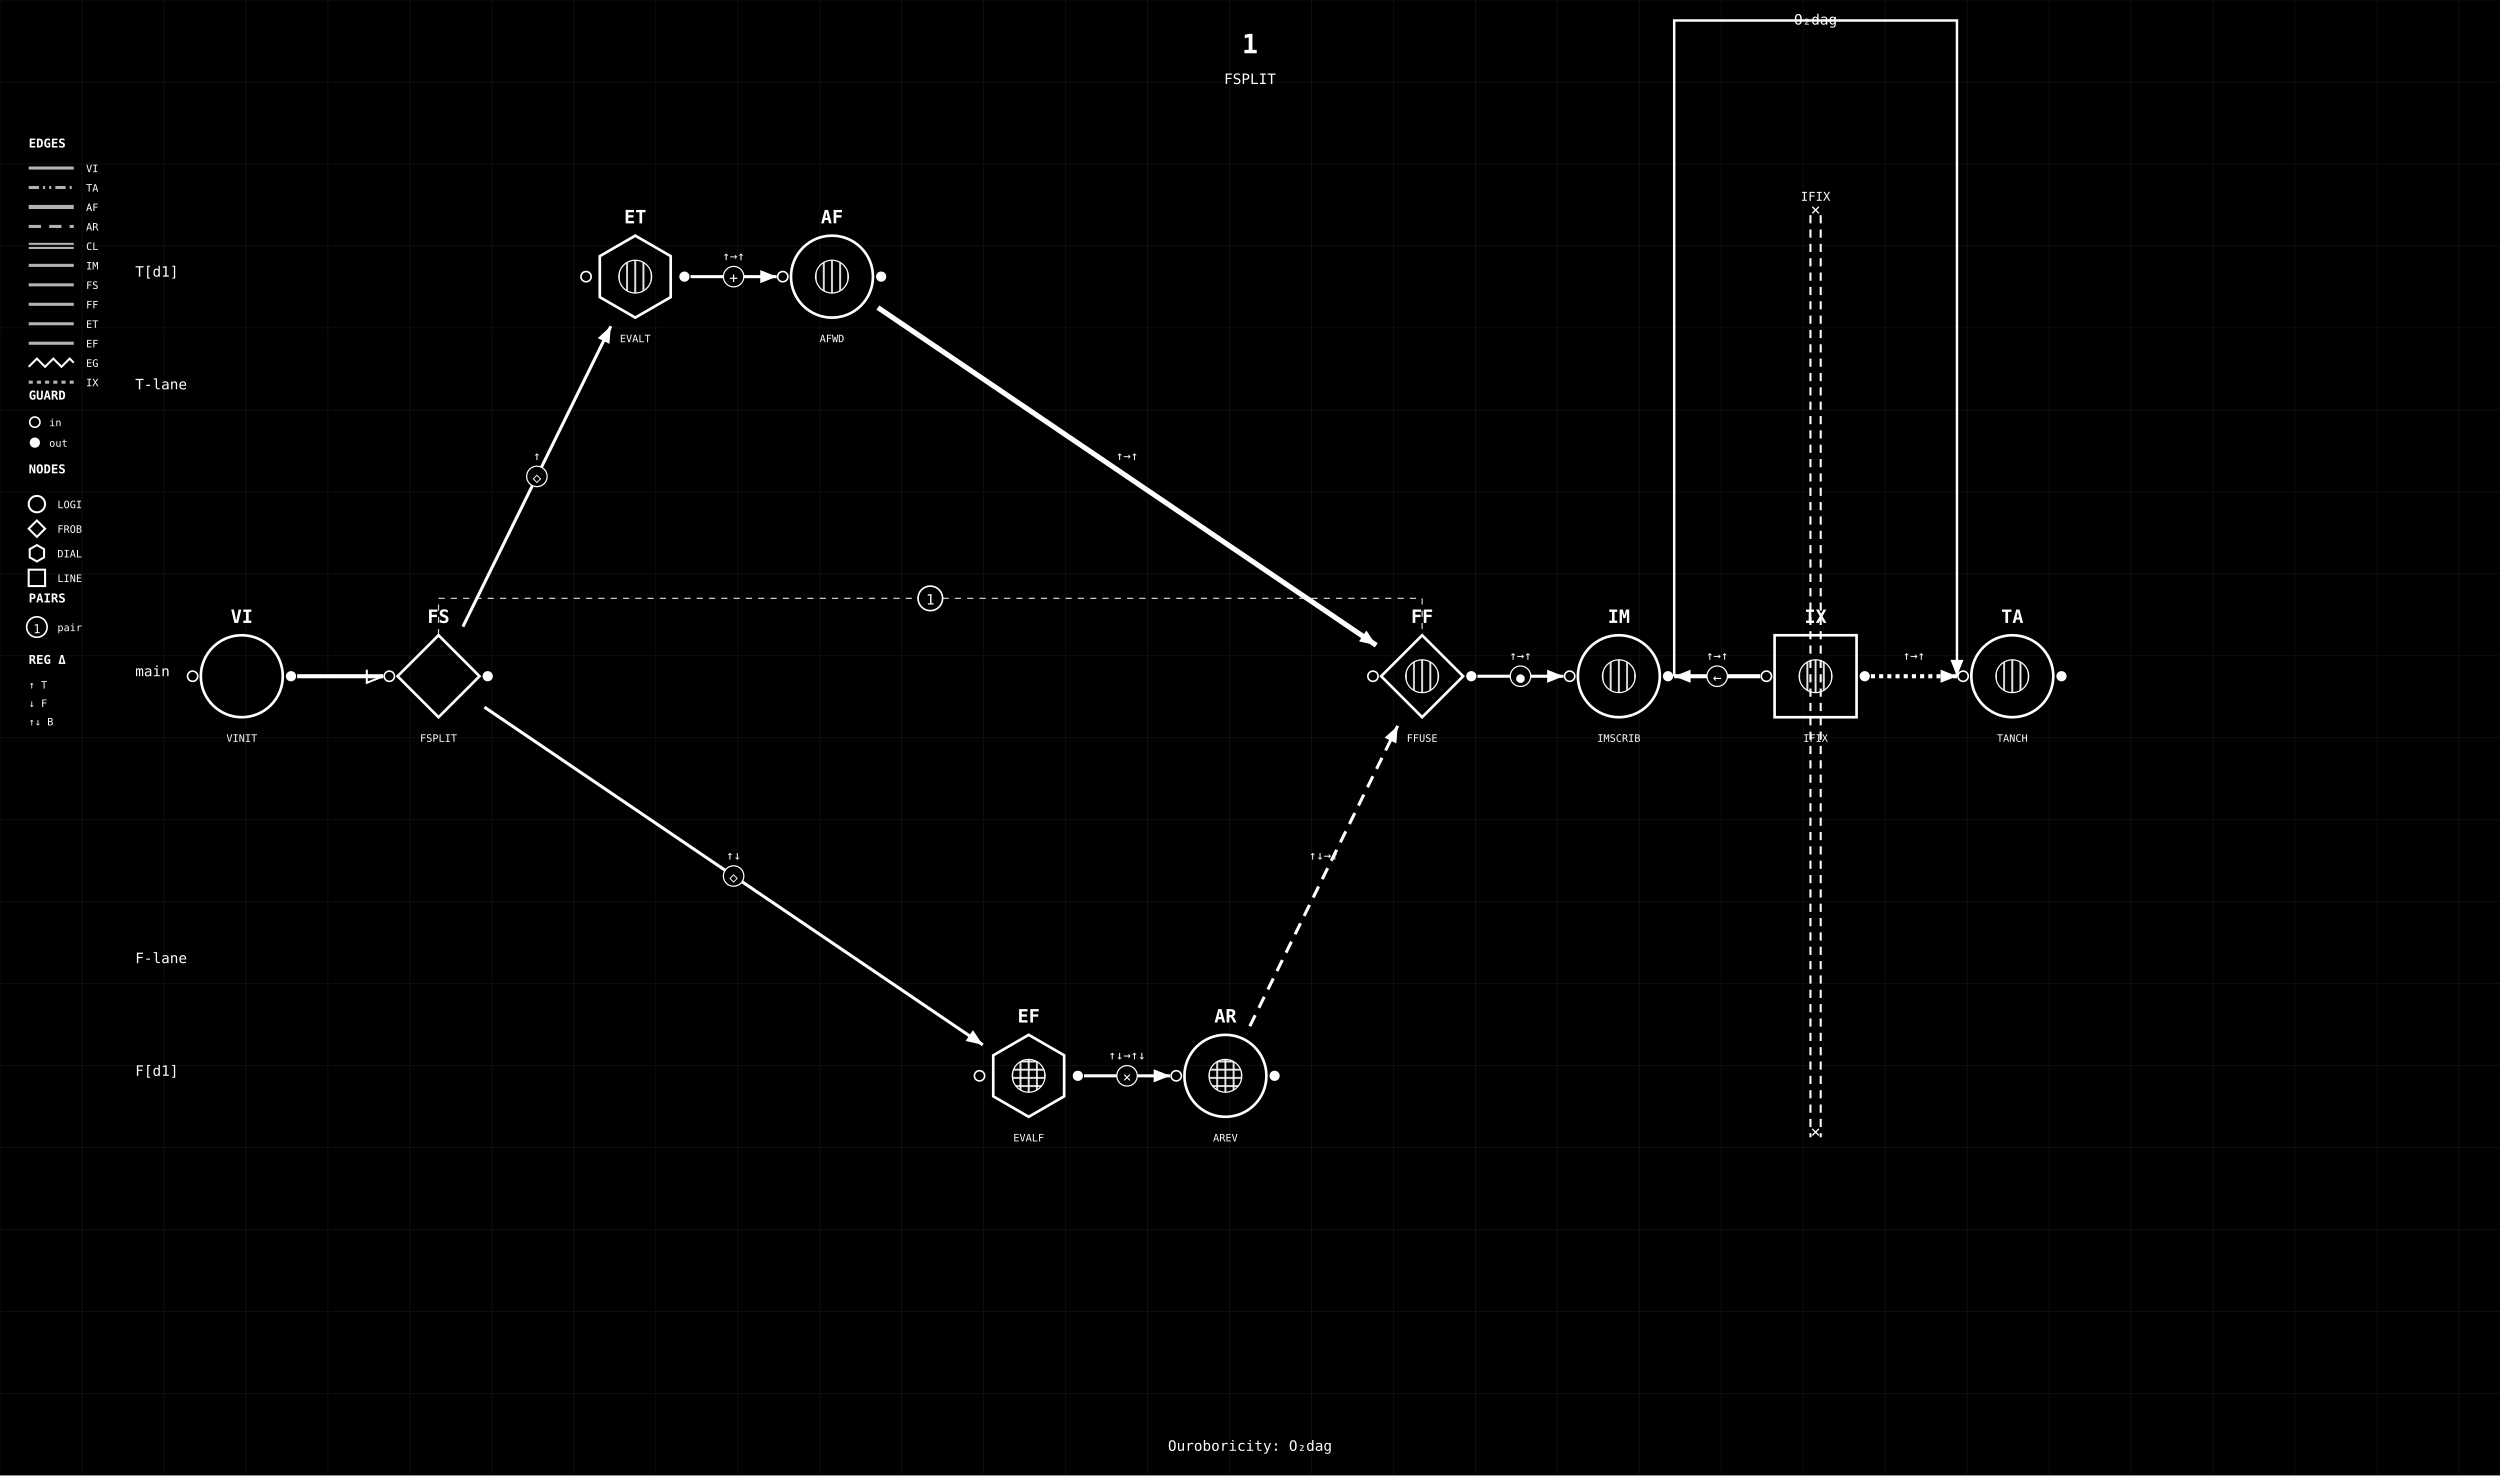
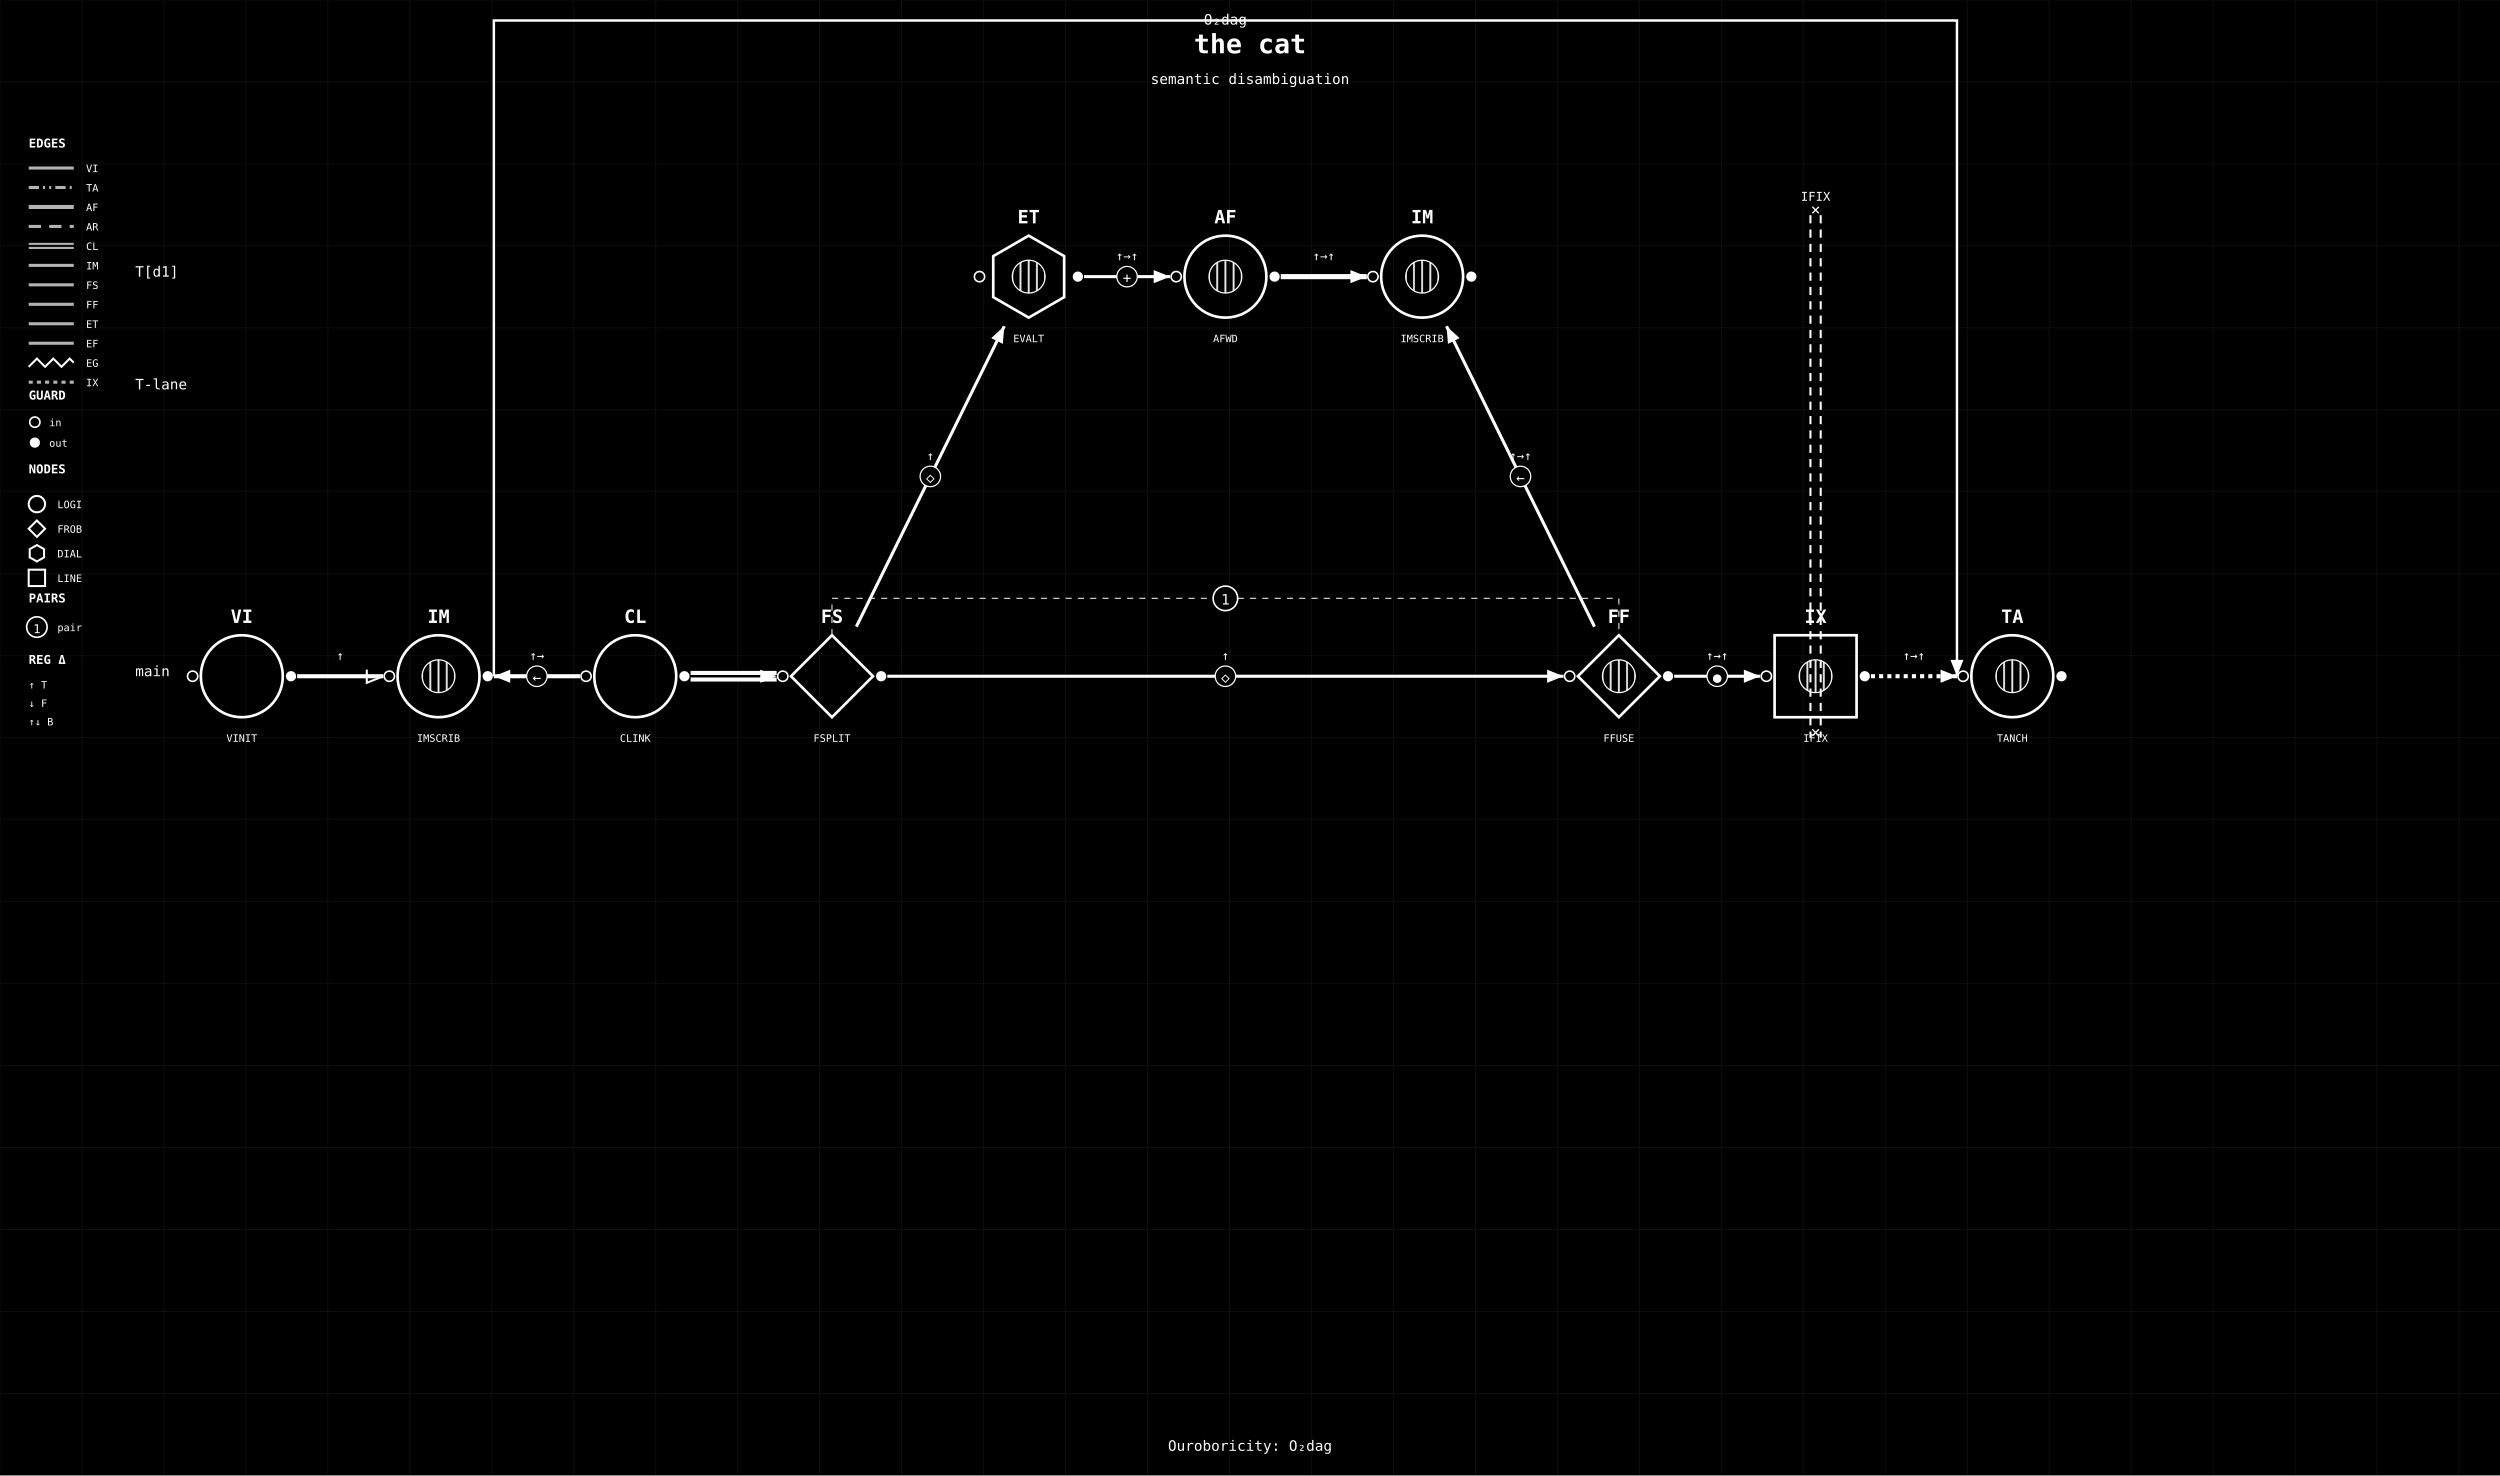
<svg xmlns="http://www.w3.org/2000/svg" viewBox="0 0 1220 720">
  <rect width="1220" height="720" fill="#000000" />
  <defs>
    <pattern id="hatch-T" width="4" height="4" patternUnits="userSpaceOnUse">
      <path d="M2,0 L2,4" stroke="#ffffff" stroke-width="0.8" />
    </pattern>
    <pattern id="hatch-F" width="4" height="4" patternUnits="userSpaceOnUse">
      <path d="M0,2 L4,2" stroke="#ffffff" stroke-width="0.8" />
    </pattern>
    <pattern id="hatch-B" width="4" height="4" patternUnits="userSpaceOnUse">
      <path d="M2,0 L2,4 M0,2 L4,2" stroke="#ffffff" stroke-width="0.8" />
    </pattern>
  </defs>
  <line x1="0.0" y1="0.0" x2="0.0" y2="720.0" stroke="#333333" stroke-width="0.4" opacity="0.3" />
  <line x1="40.0" y1="0.0" x2="40.0" y2="720.0" stroke="#333333" stroke-width="0.4" opacity="0.3" />
  <line x1="80.0" y1="0.0" x2="80.0" y2="720.0" stroke="#333333" stroke-width="0.4" opacity="0.3" />
  <line x1="120.0" y1="0.0" x2="120.0" y2="720.0" stroke="#333333" stroke-width="0.4" opacity="0.3" />
  <line x1="160.0" y1="0.0" x2="160.0" y2="720.0" stroke="#333333" stroke-width="0.4" opacity="0.3" />
  <line x1="200.0" y1="0.0" x2="200.0" y2="720.0" stroke="#333333" stroke-width="0.4" opacity="0.3" />
  <line x1="240.0" y1="0.0" x2="240.0" y2="720.0" stroke="#333333" stroke-width="0.4" opacity="0.3" />
  <line x1="280.0" y1="0.0" x2="280.0" y2="720.0" stroke="#333333" stroke-width="0.4" opacity="0.3" />
  <line x1="320.0" y1="0.0" x2="320.0" y2="720.0" stroke="#333333" stroke-width="0.4" opacity="0.3" />
  <line x1="360.0" y1="0.0" x2="360.0" y2="720.0" stroke="#333333" stroke-width="0.4" opacity="0.3" />
  <line x1="400.0" y1="0.0" x2="400.0" y2="720.0" stroke="#333333" stroke-width="0.4" opacity="0.3" />
  <line x1="440.0" y1="0.0" x2="440.0" y2="720.0" stroke="#333333" stroke-width="0.4" opacity="0.3" />
  <line x1="480.0" y1="0.0" x2="480.0" y2="720.0" stroke="#333333" stroke-width="0.4" opacity="0.3" />
  <line x1="520.0" y1="0.0" x2="520.0" y2="720.0" stroke="#333333" stroke-width="0.4" opacity="0.3" />
  <line x1="560.0" y1="0.0" x2="560.0" y2="720.0" stroke="#333333" stroke-width="0.4" opacity="0.3" />
  <line x1="600.0" y1="0.0" x2="600.0" y2="720.0" stroke="#333333" stroke-width="0.4" opacity="0.3" />
  <line x1="640.0" y1="0.0" x2="640.0" y2="720.0" stroke="#333333" stroke-width="0.4" opacity="0.3" />
  <line x1="680.0" y1="0.0" x2="680.0" y2="720.0" stroke="#333333" stroke-width="0.4" opacity="0.3" />
  <line x1="720.0" y1="0.0" x2="720.0" y2="720.0" stroke="#333333" stroke-width="0.4" opacity="0.3" />
  <line x1="760.0" y1="0.0" x2="760.0" y2="720.0" stroke="#333333" stroke-width="0.4" opacity="0.3" />
  <line x1="800.0" y1="0.0" x2="800.0" y2="720.0" stroke="#333333" stroke-width="0.4" opacity="0.3" />
  <line x1="840.0" y1="0.0" x2="840.0" y2="720.0" stroke="#333333" stroke-width="0.4" opacity="0.3" />
  <line x1="880.0" y1="0.0" x2="880.0" y2="720.0" stroke="#333333" stroke-width="0.4" opacity="0.3" />
  <line x1="920.0" y1="0.0" x2="920.0" y2="720.0" stroke="#333333" stroke-width="0.4" opacity="0.3" />
  <line x1="960.0" y1="0.0" x2="960.0" y2="720.0" stroke="#333333" stroke-width="0.4" opacity="0.3" />
  <line x1="1000.0" y1="0.0" x2="1000.0" y2="720.0" stroke="#333333" stroke-width="0.4" opacity="0.3" />
  <line x1="1040.0" y1="0.0" x2="1040.0" y2="720.0" stroke="#333333" stroke-width="0.4" opacity="0.3" />
  <line x1="1080.0" y1="0.0" x2="1080.0" y2="720.0" stroke="#333333" stroke-width="0.4" opacity="0.3" />
  <line x1="1120.0" y1="0.0" x2="1120.0" y2="720.0" stroke="#333333" stroke-width="0.4" opacity="0.3" />
  <line x1="1160.0" y1="0.0" x2="1160.0" y2="720.0" stroke="#333333" stroke-width="0.4" opacity="0.3" />
  <line x1="1200.0" y1="0.0" x2="1200.0" y2="720.0" stroke="#333333" stroke-width="0.4" opacity="0.3" />
  <line x1="0.0" y1="0.0" x2="1220.0" y2="0.0" stroke="#333333" stroke-width="0.4" opacity="0.3" />
  <line x1="0.0" y1="40.0" x2="1220.0" y2="40.0" stroke="#333333" stroke-width="0.4" opacity="0.3" />
  <line x1="0.0" y1="80.0" x2="1220.0" y2="80.0" stroke="#333333" stroke-width="0.4" opacity="0.3" />
  <line x1="0.0" y1="120.0" x2="1220.0" y2="120.0" stroke="#333333" stroke-width="0.4" opacity="0.3" />
  <line x1="0.0" y1="160.0" x2="1220.0" y2="160.0" stroke="#333333" stroke-width="0.4" opacity="0.3" />
  <line x1="0.0" y1="200.0" x2="1220.0" y2="200.0" stroke="#333333" stroke-width="0.4" opacity="0.3" />
  <line x1="0.0" y1="240.0" x2="1220.0" y2="240.0" stroke="#333333" stroke-width="0.4" opacity="0.3" />
  <line x1="0.0" y1="280.0" x2="1220.0" y2="280.0" stroke="#333333" stroke-width="0.4" opacity="0.3" />
  <line x1="0.0" y1="320.0" x2="1220.0" y2="320.0" stroke="#333333" stroke-width="0.4" opacity="0.3" />
  <line x1="0.0" y1="360.0" x2="1220.0" y2="360.0" stroke="#333333" stroke-width="0.4" opacity="0.3" />
  <line x1="0.0" y1="400.0" x2="1220.0" y2="400.0" stroke="#333333" stroke-width="0.4" opacity="0.3" />
  <line x1="0.0" y1="440.0" x2="1220.0" y2="440.0" stroke="#333333" stroke-width="0.4" opacity="0.3" />
  <line x1="0.0" y1="480.0" x2="1220.0" y2="480.0" stroke="#333333" stroke-width="0.4" opacity="0.3" />
  <line x1="0.0" y1="520.0" x2="1220.0" y2="520.0" stroke="#333333" stroke-width="0.4" opacity="0.3" />
  <line x1="0.0" y1="560.0" x2="1220.0" y2="560.0" stroke="#333333" stroke-width="0.4" opacity="0.3" />
  <line x1="0.0" y1="600.0" x2="1220.0" y2="600.0" stroke="#333333" stroke-width="0.4" opacity="0.3" />
  <line x1="0.0" y1="640.0" x2="1220.0" y2="640.0" stroke="#333333" stroke-width="0.4" opacity="0.3" />
  <line x1="0.0" y1="680.0" x2="1220.0" y2="680.0" stroke="#333333" stroke-width="0.4" opacity="0.3" />
-   <text x="610.0" y="26.0" fill="#ffffff" font-size="13" text-anchor="middle" font-family="monospace" font-weight="bold">1</text>
-   <text x="610.0" y="41.0" fill="#ffffff" font-size="7" text-anchor="middle" font-family="monospace">FSPLIT</text>
+   <text x="610.0" y="26.0" fill="#ffffff" font-size="13" text-anchor="middle" font-family="monospace" font-weight="bold">the cat</text>
+   <text x="610.0" y="41.0" fill="#ffffff" font-size="7" text-anchor="middle" font-family="monospace">semantic disambiguation</text>
  <text x="66.0" y="190.0" fill="#ffffff" font-size="7" text-anchor="start" font-family="monospace">T-lane</text>
  <text x="66.0" y="135.0" fill="#ffffff" font-size="7" text-anchor="start" font-family="monospace">T[d1]</text>
-   <text x="66.0" y="470.0" fill="#ffffff" font-size="7" text-anchor="start" font-family="monospace">F-lane</text>
-   <text x="66.0" y="525.0" fill="#ffffff" font-size="7" text-anchor="start" font-family="monospace">F[d1]</text>
  <text x="66.0" y="330.0" fill="#ffffff" font-size="7" text-anchor="start" font-family="monospace">main</text>
-   <line x1="883.5" y1="105.0" x2="883.5" y2="555.0" stroke="#ffffff" stroke-width="1.0" opacity="1.0" stroke-dasharray="4,3" />
-   <line x1="888.5" y1="105.0" x2="888.5" y2="555.0" stroke="#ffffff" stroke-width="1.0" opacity="1.0" stroke-dasharray="4,3" />
+   <line x1="883.5" y1="105.0" x2="883.5" y2="360.0" stroke="#ffffff" stroke-width="1.0" opacity="1.0" stroke-dasharray="4,3" />
+   <line x1="888.5" y1="105.0" x2="888.5" y2="360.0" stroke="#ffffff" stroke-width="1.0" opacity="1.0" stroke-dasharray="4,3" />
  <text x="886.0" y="105.0" fill="#ffffff" font-size="8" text-anchor="middle" font-family="monospace">×</text>
-   <text x="886.0" y="555.0" fill="#ffffff" font-size="8" text-anchor="middle" font-family="monospace">×</text>
+   <text x="886.0" y="360.0" fill="#ffffff" font-size="8" text-anchor="middle" font-family="monospace">×</text>
  <text x="886.0" y="98.0" fill="#ffffff" font-size="6" text-anchor="middle" font-family="monospace">IFIX</text>
-   <line x1="214.0" y1="310.0" x2="214.0" y2="292.0" stroke="#ffffff" stroke-width="0.6" opacity="0.8" stroke-dasharray="3,3" />
-   <line x1="214.0" y1="292.0" x2="694.0" y2="292.0" stroke="#ffffff" stroke-width="0.6" opacity="0.8" stroke-dasharray="3,3" />
-   <line x1="694.0" y1="292.0" x2="694.0" y2="310.0" stroke="#ffffff" stroke-width="0.6" opacity="0.8" stroke-dasharray="3,3" />
-   <circle cx="454.0" cy="292.0" r="6" fill="#000000" stroke="#ffffff" stroke-width="0.8" />
-   <text x="454.0" y="295.0" fill="#ffffff" font-size="7" text-anchor="middle" font-family="monospace">1</text>
-   <line x1="225.9" y1="305.8" x2="298.1" y2="159.2" stroke="#ffffff" stroke-width="1.5" opacity="1.0" />
-   <polygon points="298.1,159.2 297.4,167.8 291.7,165.0" fill="#ffffff" />
-   <circle cx="262.0" cy="232.5" r="5" fill="#000000" stroke="#ffffff" stroke-width="0.6" />
-   <text x="262.0" y="235.5" fill="#ffffff" font-size="7" text-anchor="middle" font-family="monospace">◇</text>
-   <text x="262.0" y="224.5" fill="#ffffff" font-size="6" text-anchor="middle" font-family="monospace">↑</text>
-   <line x1="337.0" y1="135.0" x2="379.0" y2="135.0" stroke="#ffffff" stroke-width="1.5" opacity="1.0" />
-   <polygon points="379.0,135.0 371.0,138.2 371.0,131.8" fill="#ffffff" />
-   <circle cx="358.0" cy="135.0" r="5" fill="#000000" stroke="#ffffff" stroke-width="0.6" />
-   <text x="358.0" y="138.0" fill="#ffffff" font-size="7" text-anchor="middle" font-family="monospace">+</text>
-   <text x="358.0" y="127.0" fill="#ffffff" font-size="6" text-anchor="middle" font-family="monospace">↑→↑</text>
-   <line x1="428.4" y1="150.1" x2="671.6" y2="314.9" stroke="#ffffff" stroke-width="2.5" opacity="1.0" />
-   <polygon points="671.6,314.9 663.2,313.0 666.8,307.7" fill="#ffffff" />
-   <text x="550.0" y="224.5" fill="#ffffff" font-size="6" text-anchor="middle" font-family="monospace">↑→↑</text>
-   <line x1="236.4" y1="345.1" x2="479.6" y2="509.9" stroke="#ffffff" stroke-width="1.5" opacity="1.0" />
-   <polygon points="479.6,509.9 471.2,508.0 474.8,502.7" fill="#ffffff" />
-   <circle cx="358.0" cy="427.5" r="5" fill="#000000" stroke="#ffffff" stroke-width="0.6" />
-   <text x="358.0" y="430.5" fill="#ffffff" font-size="7" text-anchor="middle" font-family="monospace">◇</text>
-   <text x="358.0" y="419.5" fill="#ffffff" font-size="6" text-anchor="middle" font-family="monospace">↑↓</text>
-   <line x1="529.0" y1="525.0" x2="571.0" y2="525.0" stroke="#ffffff" stroke-width="1.5" opacity="1.0" />
-   <polygon points="571.0,525.0 563.0,528.2 563.0,521.8" fill="#ffffff" />
-   <circle cx="550.0" cy="525.0" r="5" fill="#000000" stroke="#ffffff" stroke-width="0.6" />
-   <text x="550.0" y="528.0" fill="#ffffff" font-size="7" text-anchor="middle" font-family="monospace">×</text>
-   <text x="550.0" y="517.0" fill="#ffffff" font-size="6" text-anchor="middle" font-family="monospace">↑↓→↑↓</text>
-   <line x1="609.9" y1="500.8" x2="682.1" y2="354.2" stroke="#ffffff" stroke-width="1.5" opacity="1.0" stroke-dasharray="6,4" />
-   <polygon points="682.1,354.2 681.4,362.8 675.7,360.0" fill="#ffffff" />
-   <text x="646.0" y="419.5" fill="#ffffff" font-size="6" text-anchor="middle" font-family="monospace">↑↓→↑</text>
+   <line x1="406.0" y1="310.0" x2="406.0" y2="292.0" stroke="#ffffff" stroke-width="0.6" opacity="0.8" stroke-dasharray="3,3" />
+   <line x1="406.0" y1="292.0" x2="790.0" y2="292.0" stroke="#ffffff" stroke-width="0.6" opacity="0.8" stroke-dasharray="3,3" />
+   <line x1="790.0" y1="292.0" x2="790.0" y2="310.0" stroke="#ffffff" stroke-width="0.6" opacity="0.8" stroke-dasharray="3,3" />
+   <circle cx="598.0" cy="292.0" r="6" fill="#000000" stroke="#ffffff" stroke-width="0.8" />
+   <text x="598.0" y="295.0" fill="#ffffff" font-size="7" text-anchor="middle" font-family="monospace">1</text>
+   <line x1="417.9" y1="305.8" x2="490.1" y2="159.2" stroke="#ffffff" stroke-width="1.5" opacity="1.0" />
+   <polygon points="490.1,159.2 489.4,167.8 483.7,165.0" fill="#ffffff" />
+   <circle cx="454.0" cy="232.5" r="5" fill="#000000" stroke="#ffffff" stroke-width="0.6" />
+   <text x="454.0" y="235.5" fill="#ffffff" font-size="7" text-anchor="middle" font-family="monospace">◇</text>
+   <text x="454.0" y="224.5" fill="#ffffff" font-size="6" text-anchor="middle" font-family="monospace">↑</text>
+   <line x1="529.0" y1="135.0" x2="571.0" y2="135.0" stroke="#ffffff" stroke-width="1.5" opacity="1.0" />
+   <polygon points="571.0,135.0 563.0,138.2 563.0,131.8" fill="#ffffff" />
+   <circle cx="550.0" cy="135.0" r="5" fill="#000000" stroke="#ffffff" stroke-width="0.6" />
+   <text x="550.0" y="138.0" fill="#ffffff" font-size="7" text-anchor="middle" font-family="monospace">+</text>
+   <text x="550.0" y="127.0" fill="#ffffff" font-size="6" text-anchor="middle" font-family="monospace">↑→↑</text>
+   <line x1="625.0" y1="135.0" x2="667.0" y2="135.0" stroke="#ffffff" stroke-width="2.5" opacity="1.0" />
+   <polygon points="667.0,135.0 659.0,138.2 659.0,131.8" fill="#ffffff" />
+   <text x="646.0" y="127.0" fill="#ffffff" font-size="6" text-anchor="middle" font-family="monospace">↑→↑</text>
+   <line x1="705.9" y1="159.2" x2="778.1" y2="305.8" stroke="#ffffff" stroke-width="1.5" opacity="1.0" />
+   <polygon points="705.9,159.2 712.3,165.0 706.6,167.8" fill="#ffffff" />
+   <circle cx="742.0" cy="232.5" r="5" fill="#000000" stroke="#ffffff" stroke-width="0.6" />
+   <text x="742.0" y="235.5" fill="#ffffff" font-size="7" text-anchor="middle" font-family="monospace">←</text>
+   <text x="742.0" y="224.5" fill="#ffffff" font-size="6" text-anchor="middle" font-family="monospace">↑→↑</text>
+   <line x1="433.0" y1="330.0" x2="763.0" y2="330.0" stroke="#ffffff" stroke-width="1.5" opacity="1.0" />
+   <polygon points="763.0,330.0 755.0,333.2 755.0,326.8" fill="#ffffff" />
+   <circle cx="598.0" cy="330.0" r="5" fill="#000000" stroke="#ffffff" stroke-width="0.6" />
+   <text x="598.0" y="333.0" fill="#ffffff" font-size="7" text-anchor="middle" font-family="monospace">◇</text>
+   <text x="598.0" y="322.0" fill="#ffffff" font-size="6" text-anchor="middle" font-family="monospace">↑</text>
  <line x1="145.0" y1="330.0" x2="187.0" y2="330.0" stroke="#ffffff" stroke-width="2.0" opacity="1.0" />
  <polyline points="187.0,330.0 179.0,333.2 179.0,326.8" fill="none" stroke="#ffffff" stroke-width="1.0" />
-   <line x1="817.0" y1="330.0" x2="859.0" y2="330.0" stroke="#ffffff" stroke-width="2.0" opacity="1.0" />
-   <polygon points="817.0,330.0 825.0,326.8 825.0,333.2" fill="#ffffff" />
-   <circle cx="838.0" cy="330.0" r="5" fill="#000000" stroke="#ffffff" stroke-width="0.6" />
-   <text x="838.0" y="333.0" fill="#ffffff" font-size="7" text-anchor="middle" font-family="monospace">←</text>
-   <text x="838.0" y="322.0" fill="#ffffff" font-size="6" text-anchor="middle" font-family="monospace">↑→↑</text>
+   <text x="166.0" y="322.0" fill="#ffffff" font-size="6" text-anchor="middle" font-family="monospace">↑</text>
+   <line x1="241.0" y1="330.0" x2="283.0" y2="330.0" stroke="#ffffff" stroke-width="2.0" opacity="1.0" />
+   <polygon points="241.0,330.0 249.0,326.8 249.0,333.2" fill="#ffffff" />
+   <circle cx="262.0" cy="330.0" r="5" fill="#000000" stroke="#ffffff" stroke-width="0.6" />
+   <text x="262.0" y="333.0" fill="#ffffff" font-size="7" text-anchor="middle" font-family="monospace">←</text>
+   <text x="262.0" y="322.0" fill="#ffffff" font-size="6" text-anchor="middle" font-family="monospace">↑→</text>
+   <line x1="337.0" y1="328.4" x2="379.0" y2="328.4" stroke="#ffffff" stroke-width="2.0" opacity="1.0" />
+   <line x1="337.0" y1="331.6" x2="379.0" y2="331.6" stroke="#ffffff" stroke-width="2.0" opacity="1.0" />
+   <polygon points="379.0,330.0 371.0,333.2 371.0,326.8" fill="#ffffff" />
  <line x1="913.0" y1="330.0" x2="955.0" y2="330.0" stroke="#ffffff" stroke-width="2.0" opacity="1.0" stroke-dasharray="2,2" />
  <polygon points="955.0,330.0 947.0,333.2 947.0,326.8" fill="#ffffff" />
  <text x="934.0" y="322.0" fill="#ffffff" font-size="6" text-anchor="middle" font-family="monospace">↑→↑</text>
-   <line x1="721.0" y1="330.0" x2="763.0" y2="330.0" stroke="#ffffff" stroke-width="1.5" opacity="1.0" />
-   <polygon points="763.0,330.0 755.0,333.2 755.0,326.8" fill="#ffffff" />
-   <circle cx="742.0" cy="330.0" r="5" fill="#000000" stroke="#ffffff" stroke-width="0.6" />
-   <text x="742.0" y="333.0" fill="#ffffff" font-size="7" text-anchor="middle" font-family="monospace">●</text>
-   <text x="742.0" y="322.0" fill="#ffffff" font-size="6" text-anchor="middle" font-family="monospace">↑→↑</text>
+   <line x1="817.0" y1="330.0" x2="859.0" y2="330.0" stroke="#ffffff" stroke-width="1.5" opacity="1.0" />
+   <polygon points="859.0,330.0 851.0,333.2 851.0,326.8" fill="#ffffff" />
+   <circle cx="838.0" cy="330.0" r="5" fill="#000000" stroke="#ffffff" stroke-width="0.6" />
+   <text x="838.0" y="333.0" fill="#ffffff" font-size="7" text-anchor="middle" font-family="monospace">●</text>
+   <text x="838.0" y="322.0" fill="#ffffff" font-size="6" text-anchor="middle" font-family="monospace">↑→↑</text>
  <circle fill="none" stroke="#ffffff" stroke-width="1.3" cx="118.0" cy="330.0" r="20.0" />
  <circle cx="94.0" cy="330.0" r="2.5" fill="#000000" stroke="#ffffff" stroke-width="0.8" />
  <circle cx="142.0" cy="330.0" r="2.5" fill="#ffffff" />
  <text x="118.0" y="304.0" fill="#ffffff" font-size="9" text-anchor="middle" font-family="monospace" font-weight="bold">VI</text>
  <text x="118.0" y="362.0" fill="#ffffff" font-size="5" text-anchor="middle" font-family="monospace">VINIT</text>
-   <polygon fill="none" stroke="#ffffff" stroke-width="1.3" points="214.0,310.0 234.0,330 214.0,350.0 194.0,330" />
+   <circle fill="none" stroke="#ffffff" stroke-width="1.3" cx="214.0" cy="330.0" r="20.0" />
+   <circle cx="214.0" cy="330.0" r="8" fill="url(#hatch-T)" stroke="#ffffff" stroke-width="0.6" />
  <circle cx="190.0" cy="330.0" r="2.5" fill="#000000" stroke="#ffffff" stroke-width="0.8" />
  <circle cx="238.0" cy="330.0" r="2.5" fill="#ffffff" />
-   <text x="214.0" y="304.0" fill="#ffffff" font-size="9" text-anchor="middle" font-family="monospace" font-weight="bold">FS</text>
-   <text x="214.0" y="362.0" fill="#ffffff" font-size="5" text-anchor="middle" font-family="monospace">FSPLIT</text>
-   <polygon fill="none" stroke="#ffffff" stroke-width="1.3" points="327.3,145.0 310.0,155.0 292.7,145.0 292.7,125.0 310.0,115.0 327.3,125.0" />
-   <circle cx="310.0" cy="135.0" r="8" fill="url(#hatch-T)" stroke="#ffffff" stroke-width="0.6" />
-   <circle cx="286.0" cy="135.0" r="2.5" fill="#000000" stroke="#ffffff" stroke-width="0.8" />
-   <circle cx="334.0" cy="135.0" r="2.5" fill="#ffffff" />
-   <text x="310.0" y="109.0" fill="#ffffff" font-size="9" text-anchor="middle" font-family="monospace" font-weight="bold">ET</text>
-   <text x="310.0" y="167.0" fill="#ffffff" font-size="5" text-anchor="middle" font-family="monospace">EVALT</text>
-   <circle fill="none" stroke="#ffffff" stroke-width="1.3" cx="406.0" cy="135.0" r="20.0" />
-   <circle cx="406.0" cy="135.0" r="8" fill="url(#hatch-T)" stroke="#ffffff" stroke-width="0.6" />
-   <circle cx="382.0" cy="135.0" r="2.5" fill="#000000" stroke="#ffffff" stroke-width="0.8" />
-   <circle cx="430.0" cy="135.0" r="2.5" fill="#ffffff" />
-   <text x="406.0" y="109.0" fill="#ffffff" font-size="9" text-anchor="middle" font-family="monospace" font-weight="bold">AF</text>
-   <text x="406.0" y="167.0" fill="#ffffff" font-size="5" text-anchor="middle" font-family="monospace">AFWD</text>
-   <polygon fill="none" stroke="#ffffff" stroke-width="1.3" points="519.3,535.0 502.0,545.0 484.7,535.0 484.7,515.0 502.0,505.0 519.3,515.0" />
-   <circle cx="502.0" cy="525.0" r="8" fill="url(#hatch-B)" stroke="#ffffff" stroke-width="0.6" />
-   <circle cx="478.0" cy="525.0" r="2.5" fill="#000000" stroke="#ffffff" stroke-width="0.8" />
-   <circle cx="526.0" cy="525.0" r="2.5" fill="#ffffff" />
-   <text x="502.0" y="499.0" fill="#ffffff" font-size="9" text-anchor="middle" font-family="monospace" font-weight="bold">EF</text>
-   <text x="502.0" y="557.0" fill="#ffffff" font-size="5" text-anchor="middle" font-family="monospace">EVALF</text>
-   <circle fill="none" stroke="#ffffff" stroke-width="1.3" cx="598.0" cy="525.0" r="20.0" />
-   <circle cx="598.0" cy="525.0" r="8" fill="url(#hatch-B)" stroke="#ffffff" stroke-width="0.6" />
-   <circle cx="574.0" cy="525.0" r="2.5" fill="#000000" stroke="#ffffff" stroke-width="0.8" />
-   <circle cx="622.0" cy="525.0" r="2.5" fill="#ffffff" />
-   <text x="598.0" y="499.0" fill="#ffffff" font-size="9" text-anchor="middle" font-family="monospace" font-weight="bold">AR</text>
-   <text x="598.0" y="557.0" fill="#ffffff" font-size="5" text-anchor="middle" font-family="monospace">AREV</text>
-   <polygon fill="none" stroke="#ffffff" stroke-width="1.3" points="694.0,310.0 714.0,330 694.0,350.0 674.0,330" />
-   <circle cx="694.0" cy="330.0" r="8" fill="url(#hatch-T)" stroke="#ffffff" stroke-width="0.6" />
-   <circle cx="670.0" cy="330.0" r="2.5" fill="#000000" stroke="#ffffff" stroke-width="0.8" />
-   <circle cx="718.0" cy="330.0" r="2.5" fill="#ffffff" />
-   <text x="694.0" y="304.0" fill="#ffffff" font-size="9" text-anchor="middle" font-family="monospace" font-weight="bold">FF</text>
-   <text x="694.0" y="362.0" fill="#ffffff" font-size="5" text-anchor="middle" font-family="monospace">FFUSE</text>
-   <circle fill="none" stroke="#ffffff" stroke-width="1.3" cx="790.0" cy="330.0" r="20.0" />
+   <text x="214.0" y="304.0" fill="#ffffff" font-size="9" text-anchor="middle" font-family="monospace" font-weight="bold">IM</text>
+   <text x="214.0" y="362.0" fill="#ffffff" font-size="5" text-anchor="middle" font-family="monospace">IMSCRIB</text>
+   <circle fill="none" stroke="#ffffff" stroke-width="1.3" cx="310.0" cy="330.0" r="20.0" />
+   <circle cx="286.0" cy="330.0" r="2.5" fill="#000000" stroke="#ffffff" stroke-width="0.8" />
+   <circle cx="334.0" cy="330.0" r="2.5" fill="#ffffff" />
+   <text x="310.0" y="304.0" fill="#ffffff" font-size="9" text-anchor="middle" font-family="monospace" font-weight="bold">CL</text>
+   <text x="310.0" y="362.0" fill="#ffffff" font-size="5" text-anchor="middle" font-family="monospace">CLINK</text>
+   <polygon fill="none" stroke="#ffffff" stroke-width="1.3" points="406.0,310.0 426.0,330 406.0,350.0 386.0,330" />
+   <circle cx="382.0" cy="330.0" r="2.5" fill="#000000" stroke="#ffffff" stroke-width="0.8" />
+   <circle cx="430.0" cy="330.0" r="2.5" fill="#ffffff" />
+   <text x="406.0" y="304.0" fill="#ffffff" font-size="9" text-anchor="middle" font-family="monospace" font-weight="bold">FS</text>
+   <text x="406.0" y="362.0" fill="#ffffff" font-size="5" text-anchor="middle" font-family="monospace">FSPLIT</text>
+   <polygon fill="none" stroke="#ffffff" stroke-width="1.3" points="519.3,145.0 502.0,155.0 484.7,145.0 484.7,125.0 502.0,115.0 519.3,125.0" />
+   <circle cx="502.0" cy="135.0" r="8" fill="url(#hatch-T)" stroke="#ffffff" stroke-width="0.6" />
+   <circle cx="478.0" cy="135.0" r="2.5" fill="#000000" stroke="#ffffff" stroke-width="0.8" />
+   <circle cx="526.0" cy="135.0" r="2.5" fill="#ffffff" />
+   <text x="502.0" y="109.0" fill="#ffffff" font-size="9" text-anchor="middle" font-family="monospace" font-weight="bold">ET</text>
+   <text x="502.0" y="167.0" fill="#ffffff" font-size="5" text-anchor="middle" font-family="monospace">EVALT</text>
+   <circle fill="none" stroke="#ffffff" stroke-width="1.3" cx="598.0" cy="135.0" r="20.0" />
+   <circle cx="598.0" cy="135.0" r="8" fill="url(#hatch-T)" stroke="#ffffff" stroke-width="0.6" />
+   <circle cx="574.0" cy="135.0" r="2.5" fill="#000000" stroke="#ffffff" stroke-width="0.8" />
+   <circle cx="622.0" cy="135.0" r="2.5" fill="#ffffff" />
+   <text x="598.0" y="109.0" fill="#ffffff" font-size="9" text-anchor="middle" font-family="monospace" font-weight="bold">AF</text>
+   <text x="598.0" y="167.0" fill="#ffffff" font-size="5" text-anchor="middle" font-family="monospace">AFWD</text>
+   <circle fill="none" stroke="#ffffff" stroke-width="1.3" cx="694.0" cy="135.0" r="20.0" />
+   <circle cx="694.0" cy="135.0" r="8" fill="url(#hatch-T)" stroke="#ffffff" stroke-width="0.6" />
+   <circle cx="670.0" cy="135.0" r="2.5" fill="#000000" stroke="#ffffff" stroke-width="0.8" />
+   <circle cx="718.0" cy="135.0" r="2.5" fill="#ffffff" />
+   <text x="694.0" y="109.0" fill="#ffffff" font-size="9" text-anchor="middle" font-family="monospace" font-weight="bold">IM</text>
+   <text x="694.0" y="167.0" fill="#ffffff" font-size="5" text-anchor="middle" font-family="monospace">IMSCRIB</text>
+   <polygon fill="none" stroke="#ffffff" stroke-width="1.3" points="790.0,310.0 810.0,330 790.0,350.0 770.0,330" />
  <circle cx="790.0" cy="330.0" r="8" fill="url(#hatch-T)" stroke="#ffffff" stroke-width="0.6" />
  <circle cx="766.0" cy="330.0" r="2.5" fill="#000000" stroke="#ffffff" stroke-width="0.8" />
  <circle cx="814.0" cy="330.0" r="2.5" fill="#ffffff" />
-   <text x="790.0" y="304.0" fill="#ffffff" font-size="9" text-anchor="middle" font-family="monospace" font-weight="bold">IM</text>
-   <text x="790.0" y="362.0" fill="#ffffff" font-size="5" text-anchor="middle" font-family="monospace">IMSCRIB</text>
+   <text x="790.0" y="304.0" fill="#ffffff" font-size="9" text-anchor="middle" font-family="monospace" font-weight="bold">FF</text>
+   <text x="790.0" y="362.0" fill="#ffffff" font-size="5" text-anchor="middle" font-family="monospace">FFUSE</text>
  <rect fill="none" stroke="#ffffff" stroke-width="1.3" x="866.0" y="310.0" width="40.0" height="40.0" />
  <circle cx="886.0" cy="330.0" r="8" fill="url(#hatch-T)" stroke="#ffffff" stroke-width="0.6" />
  <circle cx="862.0" cy="330.0" r="2.5" fill="#000000" stroke="#ffffff" stroke-width="0.8" />
  <circle cx="910.0" cy="330.0" r="2.5" fill="#ffffff" />
  <text x="886.0" y="304.0" fill="#ffffff" font-size="9" text-anchor="middle" font-family="monospace" font-weight="bold">IX</text>
  <text x="886.0" y="362.0" fill="#ffffff" font-size="5" text-anchor="middle" font-family="monospace">IFIX</text>
  <circle fill="none" stroke="#ffffff" stroke-width="1.3" cx="982.0" cy="330.0" r="20.0" />
  <circle cx="982.0" cy="330.0" r="8" fill="url(#hatch-T)" stroke="#ffffff" stroke-width="0.6" />
  <circle cx="958.0" cy="330.0" r="2.5" fill="#000000" stroke="#ffffff" stroke-width="0.8" />
  <circle cx="1006.0" cy="330.0" r="2.5" fill="#ffffff" />
  <text x="982.0" y="304.0" fill="#ffffff" font-size="9" text-anchor="middle" font-family="monospace" font-weight="bold">TA</text>
  <text x="982.0" y="362.0" fill="#ffffff" font-size="5" text-anchor="middle" font-family="monospace">TANCH</text>
  <text x="14.0" y="72.0" fill="#ffffff" font-size="6" text-anchor="start" font-family="monospace" font-weight="bold">EDGES</text>
  <line x1="14.0" y1="82.0" x2="36.0" y2="82.0" stroke="#ffffff" stroke-width="1.5" opacity="0.7" />
  <text x="42.0" y="84.0" fill="#ffffff" font-size="5" text-anchor="start" font-family="monospace">VI</text>
  <line x1="14.0" y1="91.5" x2="36.0" y2="91.5" stroke="#ffffff" stroke-width="1.5" opacity="0.7" stroke-dasharray="5,2,1,2,1,2" />
  <text x="42.0" y="93.5" fill="#ffffff" font-size="5" text-anchor="start" font-family="monospace">TA</text>
  <line x1="14.0" y1="101.0" x2="36.0" y2="101.0" stroke="#ffffff" stroke-width="2.0" opacity="0.7" />
  <text x="42.0" y="103.0" fill="#ffffff" font-size="5" text-anchor="start" font-family="monospace">AF</text>
  <line x1="14.0" y1="110.5" x2="36.0" y2="110.5" stroke="#ffffff" stroke-width="1.5" opacity="0.7" stroke-dasharray="6,4" />
  <text x="42.0" y="112.5" fill="#ffffff" font-size="5" text-anchor="start" font-family="monospace">AR</text>
  <line x1="14.0" y1="119.0" x2="36.0" y2="119.0" stroke="#ffffff" stroke-width="1.0" opacity="0.7" />
  <line x1="14.0" y1="121.0" x2="36.0" y2="121.0" stroke="#ffffff" stroke-width="1.0" opacity="0.7" />
  <text x="42.0" y="122.0" fill="#ffffff" font-size="5" text-anchor="start" font-family="monospace">CL</text>
  <line x1="14.0" y1="129.5" x2="36.0" y2="129.5" stroke="#ffffff" stroke-width="1.5" opacity="0.7" />
  <text x="42.0" y="131.5" fill="#ffffff" font-size="5" text-anchor="start" font-family="monospace">IM</text>
  <line x1="14.0" y1="139.0" x2="36.0" y2="139.0" stroke="#ffffff" stroke-width="1.5" opacity="0.7" />
  <text x="42.0" y="141.0" fill="#ffffff" font-size="5" text-anchor="start" font-family="monospace">FS</text>
  <line x1="14.0" y1="148.5" x2="36.0" y2="148.5" stroke="#ffffff" stroke-width="1.5" opacity="0.7" />
  <text x="42.0" y="150.5" fill="#ffffff" font-size="5" text-anchor="start" font-family="monospace">FF</text>
  <line x1="14.0" y1="158.0" x2="36.0" y2="158.0" stroke="#ffffff" stroke-width="1.5" opacity="0.7" />
  <text x="42.0" y="160.0" fill="#ffffff" font-size="5" text-anchor="start" font-family="monospace">ET</text>
  <line x1="14.0" y1="167.5" x2="36.0" y2="167.5" stroke="#ffffff" stroke-width="1.5" opacity="0.7" />
  <text x="42.0" y="169.5" fill="#ffffff" font-size="5" text-anchor="start" font-family="monospace">EF</text>
  <polyline points="14.0,179.0 18.0,175.0 22.0,179.0 26.0,175.0 30.0,179.0 34.0,175.0 36.0,177.0" fill="none" stroke="#ffffff" stroke-width="1.0" />
  <text x="42.0" y="179.0" fill="#ffffff" font-size="5" text-anchor="start" font-family="monospace">EG</text>
  <line x1="14.0" y1="186.5" x2="36.0" y2="186.5" stroke="#ffffff" stroke-width="1.5" opacity="0.7" stroke-dasharray="2,2" />
  <text x="42.0" y="188.5" fill="#ffffff" font-size="5" text-anchor="start" font-family="monospace">IX</text>
  <text x="14.0" y="195.0" fill="#ffffff" font-size="6" text-anchor="start" font-family="monospace" font-weight="bold">GUARD</text>
  <circle cx="17" cy="206" r="2.5" fill="#000000" stroke="#ffffff" stroke-width="0.8" />
  <text x="24.0" y="208.0" fill="#ffffff" font-size="5" text-anchor="start" font-family="monospace">in</text>
  <circle cx="17" cy="216" r="2.5" fill="#ffffff" />
  <text x="24.0" y="218.0" fill="#ffffff" font-size="5" text-anchor="start" font-family="monospace">out</text>
  <text x="14.0" y="231.0" fill="#ffffff" font-size="6" text-anchor="start" font-family="monospace" font-weight="bold">NODES</text>
  <circle fill="none" stroke="#ffffff" stroke-width="1.0" cx="18.0" cy="246.0" r="4.0" />
  <text x="28.0" y="248.0" fill="#ffffff" font-size="5" text-anchor="start" font-family="monospace">LOGI</text>
  <polygon fill="none" stroke="#ffffff" stroke-width="1.0" points="18,254.0 22.0,258 18,262.0 14.0,258" />
  <text x="28.0" y="260.0" fill="#ffffff" font-size="5" text-anchor="start" font-family="monospace">FROB</text>
  <polygon fill="none" stroke="#ffffff" stroke-width="1.0" points="21.5,272.0 18.0,274.0 14.5,272.0 14.5,268.0 18.0,266.0 21.5,268.0" />
  <text x="28.0" y="272.0" fill="#ffffff" font-size="5" text-anchor="start" font-family="monospace">DIAL</text>
  <rect fill="none" stroke="#ffffff" stroke-width="1.0" x="14.0" y="278.0" width="8.0" height="8.0" />
  <text x="28.0" y="284.0" fill="#ffffff" font-size="5" text-anchor="start" font-family="monospace">LINE</text>
  <text x="14.0" y="294.0" fill="#ffffff" font-size="6" text-anchor="start" font-family="monospace" font-weight="bold">PAIRS</text>
  <circle cx="18" cy="306" r="5" fill="#000000" stroke="#ffffff" stroke-width="0.8" />
  <text x="18.0" y="309.0" fill="#ffffff" font-size="6" text-anchor="middle" font-family="monospace">1</text>
  <text x="28.0" y="308.0" fill="#ffffff" font-size="5" text-anchor="start" font-family="monospace">pair</text>
  <text x="14.0" y="324.0" fill="#ffffff" font-size="6" text-anchor="start" font-family="monospace" font-weight="bold">REG Δ</text>
  <text x="14.0" y="336.0" fill="#ffffff" font-size="5" text-anchor="start" font-family="monospace">↑ T</text>
  <text x="14.0" y="345.0" fill="#ffffff" font-size="5" text-anchor="start" font-family="monospace">↓ F</text>
  <text x="14.0" y="354.0" fill="#ffffff" font-size="5" text-anchor="start" font-family="monospace">↑↓ B</text>
  <text x="610.0" y="708.0" fill="#ffffff" font-size="7" text-anchor="middle" font-family="monospace">Ouroboricity: O₂dag</text>
-   <path d="M 817.0,330.0 L 817.0,10.0 L 955.0,10.0 L 955.0,330.0" fill="none" stroke="#ffffff" stroke-width="1.2" />
+   <path d="M 241.0,330.0 L 241.0,10.0 L 955.0,10.0 L 955.0,330.0" fill="none" stroke="#ffffff" stroke-width="1.2" />
  <polygon points="955.0,330.0 951.8,322.0 958.2,322.0" fill="#ffffff" />
-   <text x="886.0" y="12.0" fill="#ffffff" font-size="7" text-anchor="middle" font-family="monospace">O₂dag</text>
+   <text x="598.0" y="12.0" fill="#ffffff" font-size="7" text-anchor="middle" font-family="monospace">O₂dag</text>
</svg>
